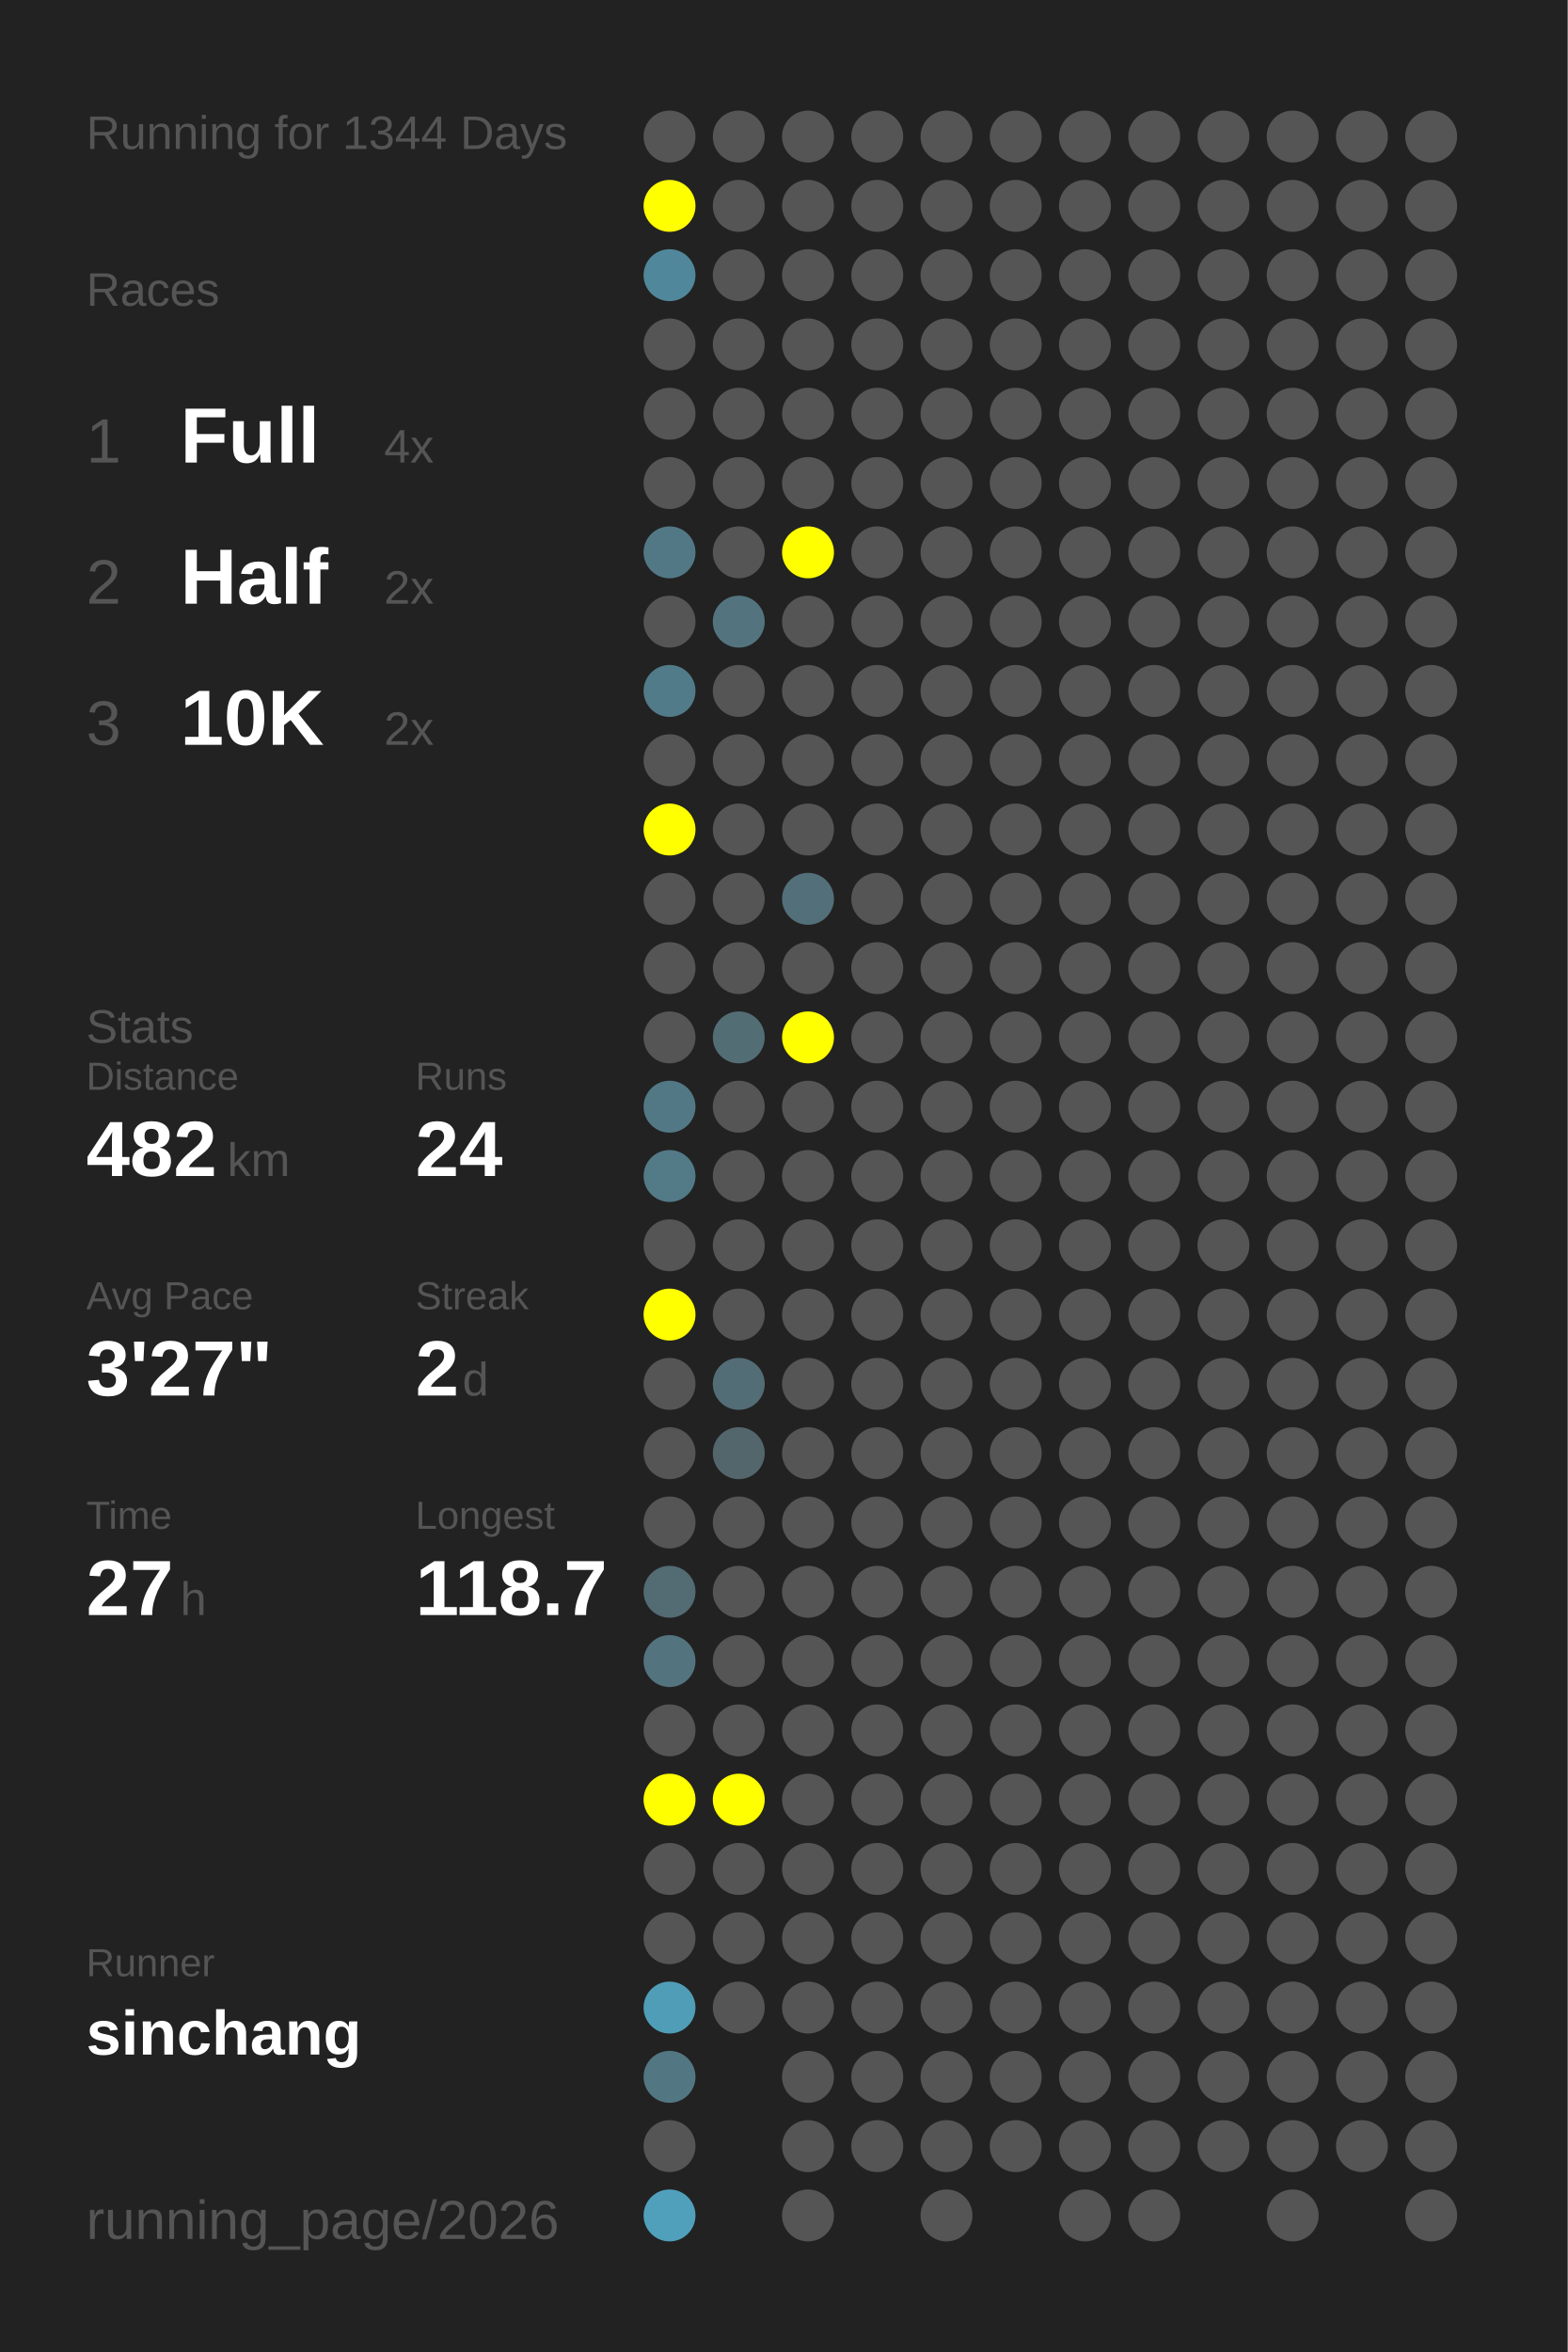
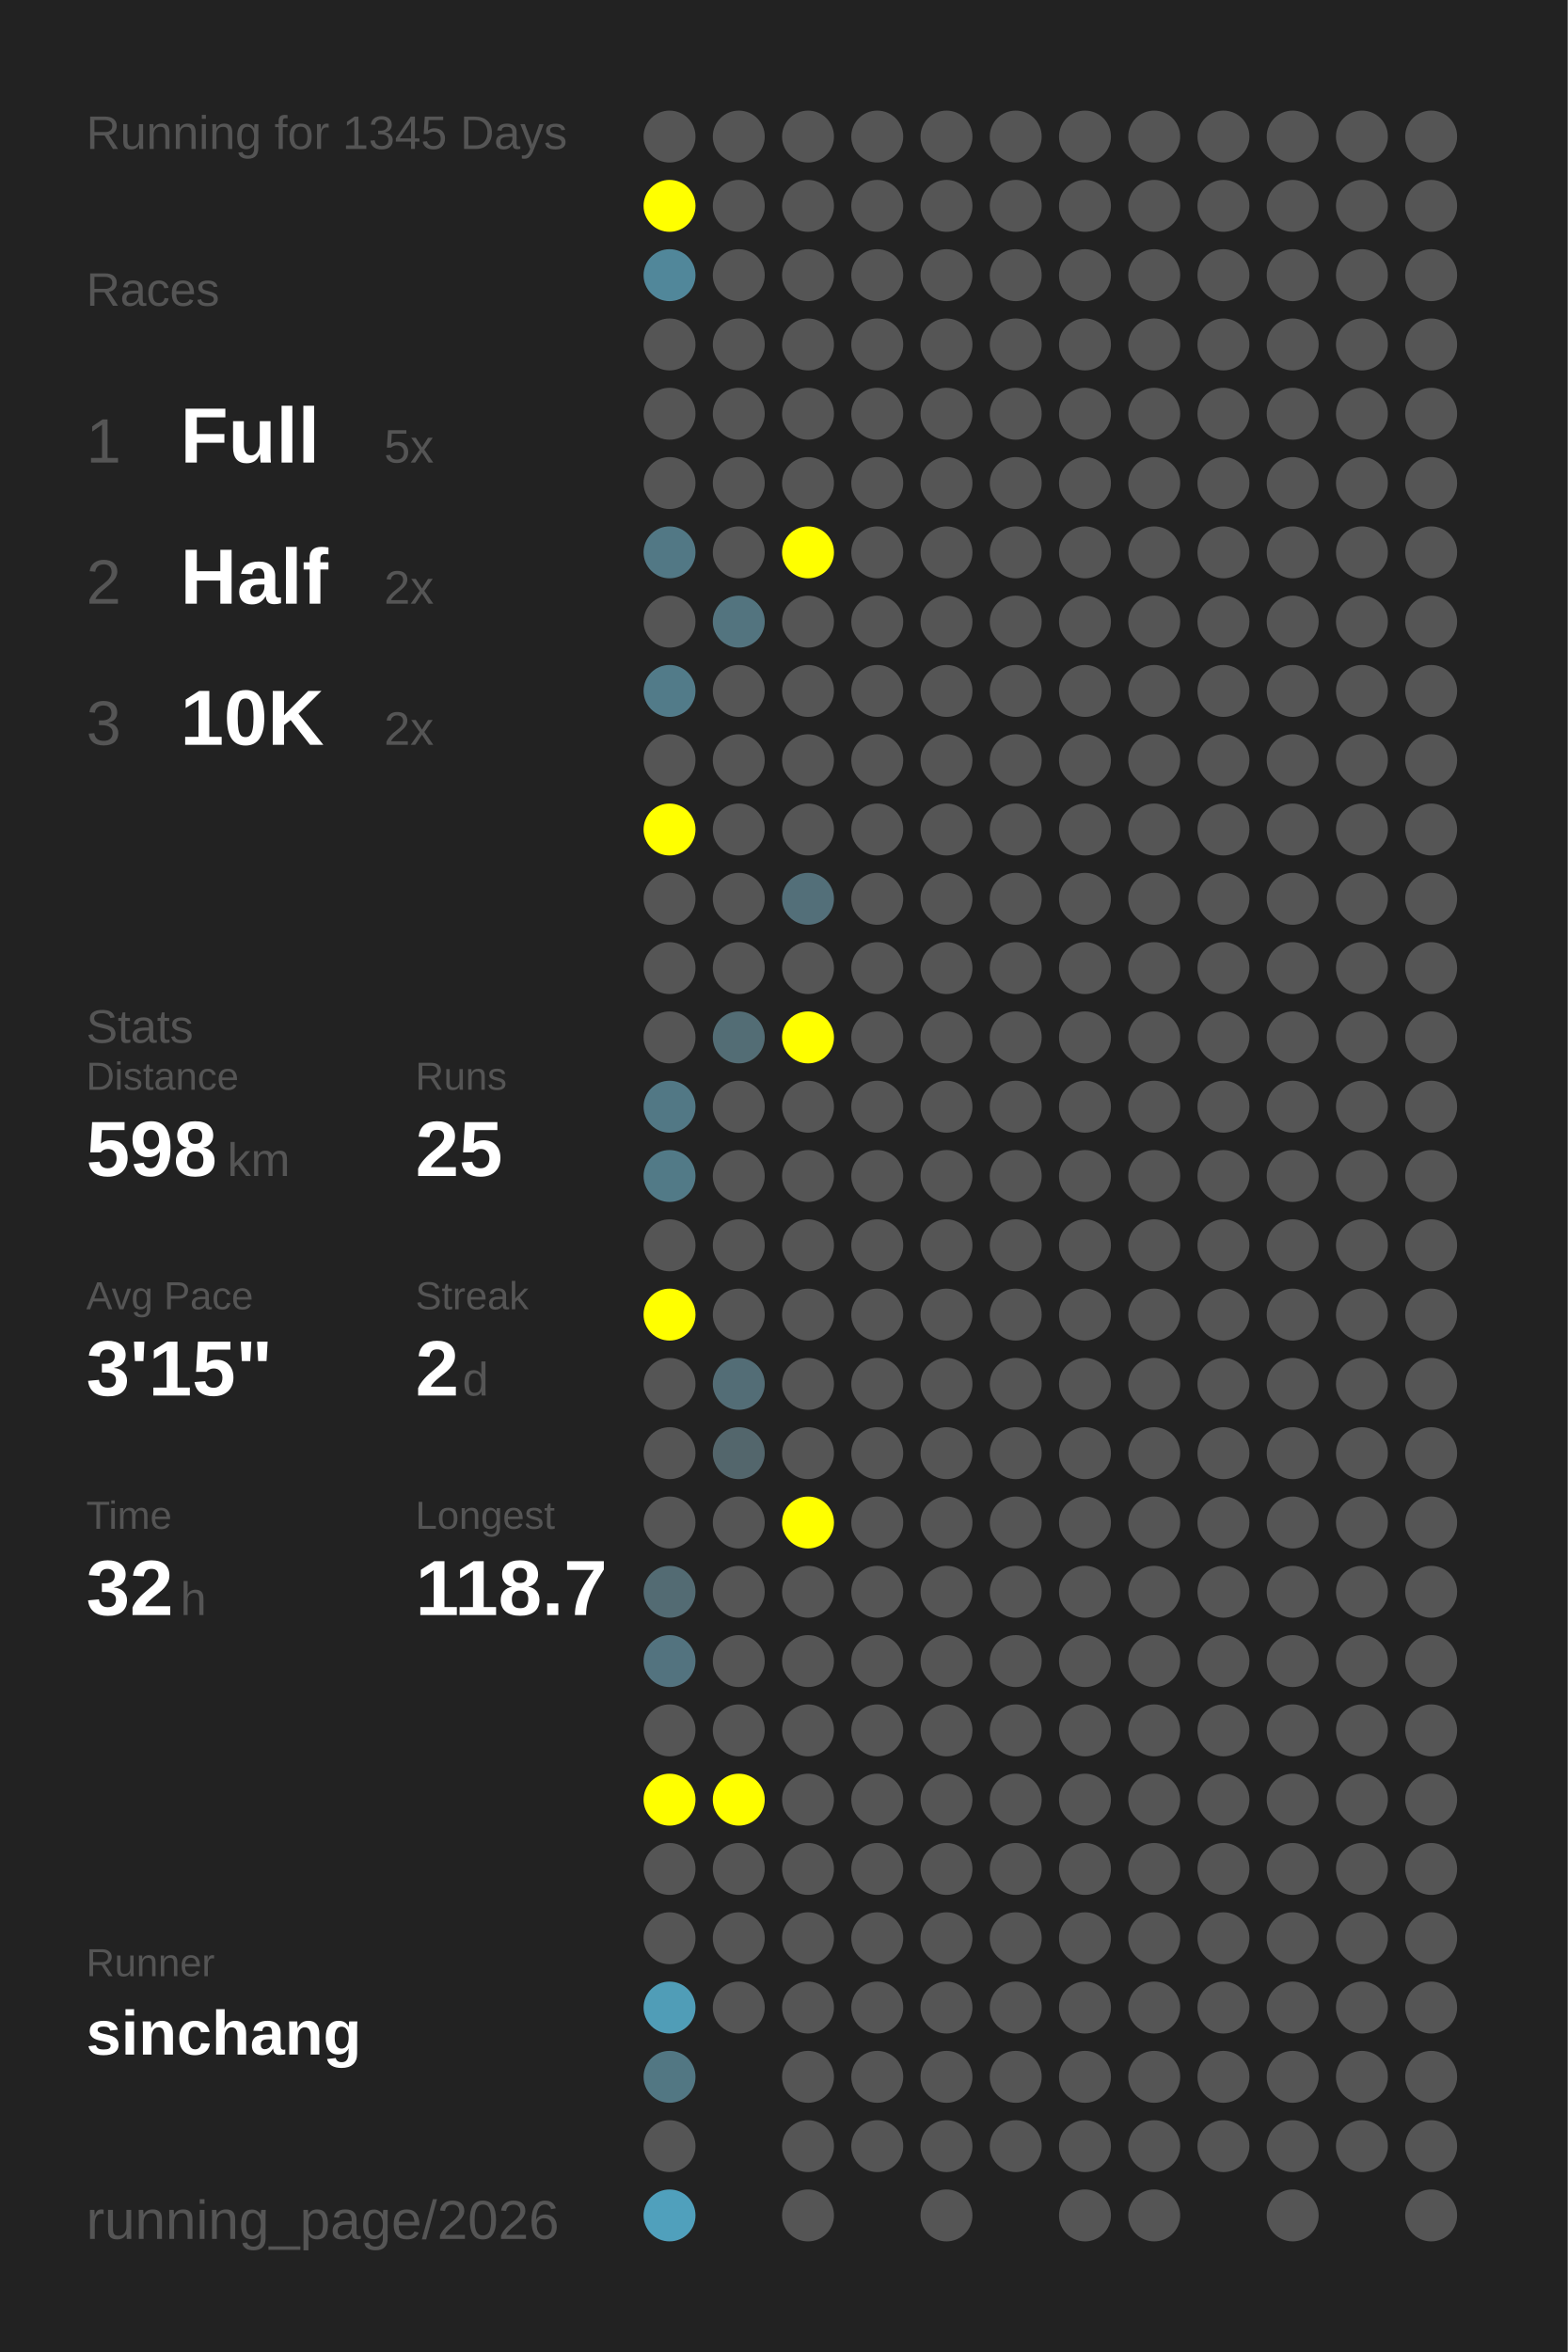
<svg xmlns="http://www.w3.org/2000/svg" baseProfile="full" height="300mm" version="1.1" viewBox="0,0,200,300" width="200mm">
  <defs />
  <rect fill="#222222" height="300" width="200" x="0" y="0" />
-   <text fill="#555555" style="font-size:6px; font-family:Arial;" x="11" y="19">Running for 1344 Days</text>
+   <text fill="#555555" style="font-size:6px; font-family:Arial;" x="11" y="19">Running for 1345 Days</text>
  <text fill="#555555" style="font-size:6px; font-family:Arial;" x="11" y="39">Races</text>
  <text fill="#555555" style="font-size:8px; font-family:Arial;" x="11" y="59">1</text>
  <text fill="#FFFFFF" style="font-size:10px; font-family:Arial; font-weight:bold;" x="23" y="59">Full</text>
-   <text fill="#555555" style="font-size:6px; font-family:Arial;" x="49" y="59">4x</text>
+   <text fill="#555555" style="font-size:6px; font-family:Arial;" x="49" y="59">5x</text>
  <text fill="#555555" style="font-size:8px; font-family:Arial;" x="11" y="77">2</text>
  <text fill="#FFFFFF" style="font-size:10px; font-family:Arial; font-weight:bold;" x="23" y="77">Half</text>
  <text fill="#555555" style="font-size:6px; font-family:Arial;" x="49" y="77">2x</text>
  <text fill="#555555" style="font-size:8px; font-family:Arial;" x="11" y="95">3</text>
  <text fill="#FFFFFF" style="font-size:10px; font-family:Arial; font-weight:bold;" x="23" y="95">10K</text>
  <text fill="#555555" style="font-size:6px; font-family:Arial;" x="49" y="95">2x</text>
  <text fill="#555555" style="font-size:6px; font-family:Arial;" x="11" y="133">Stats</text>
  <text fill="#555555" style="font-size:5px; font-family:Arial;" x="11" y="139">Distance</text>
-   <text fill="#FFFFFF" style="font-size:10px; font-family:Arial; font-weight:bold;" x="11" y="150">482</text>
+   <text fill="#FFFFFF" style="font-size:10px; font-family:Arial; font-weight:bold;" x="11" y="150">598</text>
  <text fill="#555555" style="font-size:6px; font-family:Arial;" x="29" y="150">km</text>
  <text fill="#555555" style="font-size:5px; font-family:Arial;" x="53" y="139">Runs</text>
-   <text fill="#FFFFFF" style="font-size:10px; font-family:Arial; font-weight:bold;" x="53" y="150">24</text>
+   <text fill="#FFFFFF" style="font-size:10px; font-family:Arial; font-weight:bold;" x="53" y="150">25</text>
  <text fill="#555555" style="font-size:5px; font-family:Arial;" x="11" y="167">Avg Pace</text>
-   <text fill="#FFFFFF" style="font-size:10px; font-family:Arial; font-weight:bold;" x="11" y="178">3'27"</text>
+   <text fill="#FFFFFF" style="font-size:10px; font-family:Arial; font-weight:bold;" x="11" y="178">3'15"</text>
  <text fill="#555555" style="font-size:5px; font-family:Arial;" x="53" y="167">Streak</text>
  <text fill="#FFFFFF" style="font-size:10px; font-family:Arial; font-weight:bold;" x="53" y="178">2</text>
  <text fill="#555555" style="font-size:6px; font-family:Arial;" x="59" y="178">d</text>
  <text fill="#555555" style="font-size:5px; font-family:Arial;" x="11" y="195">Time</text>
-   <text fill="#FFFFFF" style="font-size:10px; font-family:Arial; font-weight:bold;" x="11" y="206">27</text>
+   <text fill="#FFFFFF" style="font-size:10px; font-family:Arial; font-weight:bold;" x="11" y="206">32</text>
  <text fill="#555555" style="font-size:6px; font-family:Arial;" x="23" y="206">h</text>
  <text fill="#555555" style="font-size:5px; font-family:Arial;" x="53" y="195">Longest</text>
  <text fill="#FFFFFF" style="font-size:10px; font-family:Arial; font-weight:bold;" x="53" y="206">118.7</text>
  <text fill="#555555" style="font-size:5px; font-family:Arial;" x="11" y="252.065">Runner</text>
  <text fill="#FFFFFF" style="font-size:8px; font-family:Arial; font-weight:bold;" x="11" y="262.065">sinchang</text>
  <text fill="#555555" style="font-size:7px; font-family:Arial;" x="11" y="285.581">running_page/2026</text>
  <circle cx="85.417" cy="17.419" fill="#555555" r="3.312" />
  <circle cx="85.417" cy="26.258" fill="#FFFF00" r="3.312" />
  <circle cx="85.417" cy="35.097" fill="#51879a" r="3.312" />
  <circle cx="85.417" cy="43.935" fill="#555555" r="3.312" />
  <circle cx="85.417" cy="52.774" fill="#555555" r="3.312" />
  <circle cx="85.417" cy="61.613" fill="#555555" r="3.312" />
  <circle cx="85.417" cy="70.452" fill="#527885" r="3.312" />
  <circle cx="85.417" cy="79.29" fill="#555555" r="3.312" />
  <circle cx="85.417" cy="88.129" fill="#527b89" r="3.312" />
  <circle cx="85.417" cy="96.968" fill="#555555" r="3.312" />
  <circle cx="85.417" cy="105.806" fill="#FFFF00" r="3.312" />
  <circle cx="85.417" cy="114.645" fill="#555555" r="3.312" />
  <circle cx="85.417" cy="123.484" fill="#555555" r="3.312" />
  <circle cx="85.417" cy="132.323" fill="#555555" r="3.312" />
  <circle cx="85.417" cy="141.161" fill="#527885" r="3.312" />
  <circle cx="85.417" cy="150" fill="#527a87" r="3.312" />
  <circle cx="85.417" cy="158.839" fill="#555555" r="3.312" />
  <circle cx="85.417" cy="167.677" fill="#FFFF00" r="3.312" />
  <circle cx="85.417" cy="176.516" fill="#555555" r="3.312" />
  <circle cx="85.417" cy="185.355" fill="#555555" r="3.312" />
  <circle cx="85.417" cy="194.194" fill="#555555" r="3.312" />
  <circle cx="85.417" cy="203.032" fill="#536b73" r="3.312" />
  <circle cx="85.417" cy="211.871" fill="#53737f" r="3.312" />
  <circle cx="85.417" cy="220.71" fill="#555555" r="3.312" />
  <circle cx="85.417" cy="229.548" fill="#FFFF00" r="3.312" />
  <circle cx="85.417" cy="238.387" fill="#555555" r="3.312" />
  <circle cx="85.417" cy="247.226" fill="#555555" r="3.312" />
  <circle cx="85.417" cy="256.065" fill="#509db7" r="3.312" />
  <circle cx="85.417" cy="264.903" fill="#527783" r="3.312" />
  <circle cx="85.417" cy="273.742" fill="#555555" r="3.312" />
  <circle cx="85.417" cy="282.581" fill="#50a0bc" r="3.312" />
  <circle cx="94.25" cy="17.419" fill="#555555" r="3.312" />
  <circle cx="94.25" cy="26.258" fill="#555555" r="3.312" />
  <circle cx="94.25" cy="35.097" fill="#555555" r="3.312" />
  <circle cx="94.25" cy="43.935" fill="#555555" r="3.312" />
  <circle cx="94.25" cy="52.774" fill="#555555" r="3.312" />
  <circle cx="94.25" cy="61.613" fill="#555555" r="3.312" />
  <circle cx="94.25" cy="70.452" fill="#555555" r="3.312" />
  <circle cx="94.25" cy="79.29" fill="#53747f" r="3.312" />
  <circle cx="94.25" cy="88.129" fill="#555555" r="3.312" />
  <circle cx="94.25" cy="96.968" fill="#555555" r="3.312" />
  <circle cx="94.25" cy="105.806" fill="#555555" r="3.312" />
  <circle cx="94.25" cy="114.645" fill="#555555" r="3.312" />
  <circle cx="94.25" cy="123.484" fill="#555555" r="3.312" />
  <circle cx="94.25" cy="132.323" fill="#536d75" r="3.312" />
  <circle cx="94.25" cy="141.161" fill="#555555" r="3.312" />
  <circle cx="94.25" cy="150" fill="#555555" r="3.312" />
  <circle cx="94.25" cy="158.839" fill="#555555" r="3.312" />
  <circle cx="94.25" cy="167.677" fill="#555555" r="3.312" />
  <circle cx="94.25" cy="176.516" fill="#536d76" r="3.312" />
  <circle cx="94.25" cy="185.355" fill="#53666c" r="3.312" />
  <circle cx="94.25" cy="194.194" fill="#555555" r="3.312" />
  <circle cx="94.25" cy="203.032" fill="#555555" r="3.312" />
  <circle cx="94.25" cy="211.871" fill="#555555" r="3.312" />
  <circle cx="94.25" cy="220.71" fill="#555555" r="3.312" />
  <circle cx="94.25" cy="229.548" fill="#FFFF00" r="3.312" />
  <circle cx="94.25" cy="238.387" fill="#555555" r="3.312" />
  <circle cx="94.25" cy="247.226" fill="#555555" r="3.312" />
  <circle cx="94.25" cy="256.065" fill="#555555" r="3.312" />
  <circle cx="103.083" cy="17.419" fill="#555555" r="3.312" />
  <circle cx="103.083" cy="26.258" fill="#555555" r="3.312" />
  <circle cx="103.083" cy="35.097" fill="#555555" r="3.312" />
  <circle cx="103.083" cy="43.935" fill="#555555" r="3.312" />
  <circle cx="103.083" cy="52.774" fill="#555555" r="3.312" />
  <circle cx="103.083" cy="61.613" fill="#555555" r="3.312" />
  <circle cx="103.083" cy="70.452" fill="#FFFF00" r="3.312" />
  <circle cx="103.083" cy="79.29" fill="#555555" r="3.312" />
  <circle cx="103.083" cy="88.129" fill="#555555" r="3.312" />
  <circle cx="103.083" cy="96.968" fill="#555555" r="3.312" />
  <circle cx="103.083" cy="105.806" fill="#555555" r="3.312" />
  <circle cx="103.083" cy="114.645" fill="#536f79" r="3.312" />
  <circle cx="103.083" cy="123.484" fill="#555555" r="3.312" />
  <circle cx="103.083" cy="132.323" fill="#FFFF00" r="3.312" />
  <circle cx="103.083" cy="141.161" fill="#555555" r="3.312" />
  <circle cx="103.083" cy="150" fill="#555555" r="3.312" />
  <circle cx="103.083" cy="158.839" fill="#555555" r="3.312" />
  <circle cx="103.083" cy="167.677" fill="#555555" r="3.312" />
  <circle cx="103.083" cy="176.516" fill="#555555" r="3.312" />
  <circle cx="103.083" cy="185.355" fill="#555555" r="3.312" />
-   <circle cx="103.083" cy="194.194" fill="#555555" r="3.312" />
+   <circle cx="103.083" cy="194.194" fill="#FFFF00" r="3.312" />
  <circle cx="103.083" cy="203.032" fill="#555555" r="3.312" />
  <circle cx="103.083" cy="211.871" fill="#555555" r="3.312" />
  <circle cx="103.083" cy="220.71" fill="#555555" r="3.312" />
  <circle cx="103.083" cy="229.548" fill="#555555" r="3.312" />
  <circle cx="103.083" cy="238.387" fill="#555555" r="3.312" />
  <circle cx="103.083" cy="247.226" fill="#555555" r="3.312" />
  <circle cx="103.083" cy="256.065" fill="#555555" r="3.312" />
  <circle cx="103.083" cy="264.903" fill="#555555" r="3.312" />
  <circle cx="103.083" cy="273.742" fill="#555555" r="3.312" />
  <circle cx="103.083" cy="282.581" fill="#555555" r="3.312" />
  <circle cx="111.917" cy="17.419" fill="#555555" r="3.312" />
  <circle cx="111.917" cy="26.258" fill="#555555" r="3.312" />
  <circle cx="111.917" cy="35.097" fill="#555555" r="3.312" />
  <circle cx="111.917" cy="43.935" fill="#555555" r="3.312" />
  <circle cx="111.917" cy="52.774" fill="#555555" r="3.312" />
  <circle cx="111.917" cy="61.613" fill="#555555" r="3.312" />
  <circle cx="111.917" cy="70.452" fill="#555555" r="3.312" />
  <circle cx="111.917" cy="79.29" fill="#555555" r="3.312" />
  <circle cx="111.917" cy="88.129" fill="#555555" r="3.312" />
  <circle cx="111.917" cy="96.968" fill="#555555" r="3.312" />
  <circle cx="111.917" cy="105.806" fill="#555555" r="3.312" />
  <circle cx="111.917" cy="114.645" fill="#555555" r="3.312" />
  <circle cx="111.917" cy="123.484" fill="#555555" r="3.312" />
  <circle cx="111.917" cy="132.323" fill="#555555" r="3.312" />
  <circle cx="111.917" cy="141.161" fill="#555555" r="3.312" />
  <circle cx="111.917" cy="150" fill="#555555" r="3.312" />
  <circle cx="111.917" cy="158.839" fill="#555555" r="3.312" />
  <circle cx="111.917" cy="167.677" fill="#555555" r="3.312" />
  <circle cx="111.917" cy="176.516" fill="#555555" r="3.312" />
  <circle cx="111.917" cy="185.355" fill="#555555" r="3.312" />
  <circle cx="111.917" cy="194.194" fill="#555555" r="3.312" />
  <circle cx="111.917" cy="203.032" fill="#555555" r="3.312" />
  <circle cx="111.917" cy="211.871" fill="#555555" r="3.312" />
  <circle cx="111.917" cy="220.71" fill="#555555" r="3.312" />
  <circle cx="111.917" cy="229.548" fill="#555555" r="3.312" />
  <circle cx="111.917" cy="238.387" fill="#555555" r="3.312" />
  <circle cx="111.917" cy="247.226" fill="#555555" r="3.312" />
  <circle cx="111.917" cy="256.065" fill="#555555" r="3.312" />
  <circle cx="111.917" cy="264.903" fill="#555555" r="3.312" />
  <circle cx="111.917" cy="273.742" fill="#555555" r="3.312" />
  <circle cx="120.75" cy="17.419" fill="#555555" r="3.312" />
  <circle cx="120.75" cy="26.258" fill="#555555" r="3.312" />
  <circle cx="120.75" cy="35.097" fill="#555555" r="3.312" />
  <circle cx="120.75" cy="43.935" fill="#555555" r="3.312" />
  <circle cx="120.75" cy="52.774" fill="#555555" r="3.312" />
  <circle cx="120.75" cy="61.613" fill="#555555" r="3.312" />
  <circle cx="120.75" cy="70.452" fill="#555555" r="3.312" />
  <circle cx="120.75" cy="79.29" fill="#555555" r="3.312" />
  <circle cx="120.75" cy="88.129" fill="#555555" r="3.312" />
  <circle cx="120.75" cy="96.968" fill="#555555" r="3.312" />
  <circle cx="120.75" cy="105.806" fill="#555555" r="3.312" />
  <circle cx="120.75" cy="114.645" fill="#555555" r="3.312" />
  <circle cx="120.75" cy="123.484" fill="#555555" r="3.312" />
  <circle cx="120.75" cy="132.323" fill="#555555" r="3.312" />
  <circle cx="120.75" cy="141.161" fill="#555555" r="3.312" />
  <circle cx="120.75" cy="150" fill="#555555" r="3.312" />
  <circle cx="120.75" cy="158.839" fill="#555555" r="3.312" />
  <circle cx="120.75" cy="167.677" fill="#555555" r="3.312" />
  <circle cx="120.75" cy="176.516" fill="#555555" r="3.312" />
  <circle cx="120.75" cy="185.355" fill="#555555" r="3.312" />
  <circle cx="120.75" cy="194.194" fill="#555555" r="3.312" />
  <circle cx="120.75" cy="203.032" fill="#555555" r="3.312" />
  <circle cx="120.75" cy="211.871" fill="#555555" r="3.312" />
  <circle cx="120.75" cy="220.71" fill="#555555" r="3.312" />
  <circle cx="120.75" cy="229.548" fill="#555555" r="3.312" />
  <circle cx="120.75" cy="238.387" fill="#555555" r="3.312" />
  <circle cx="120.75" cy="247.226" fill="#555555" r="3.312" />
  <circle cx="120.75" cy="256.065" fill="#555555" r="3.312" />
  <circle cx="120.75" cy="264.903" fill="#555555" r="3.312" />
  <circle cx="120.75" cy="273.742" fill="#555555" r="3.312" />
  <circle cx="120.75" cy="282.581" fill="#555555" r="3.312" />
  <circle cx="129.583" cy="17.419" fill="#555555" r="3.312" />
  <circle cx="129.583" cy="26.258" fill="#555555" r="3.312" />
  <circle cx="129.583" cy="35.097" fill="#555555" r="3.312" />
  <circle cx="129.583" cy="43.935" fill="#555555" r="3.312" />
  <circle cx="129.583" cy="52.774" fill="#555555" r="3.312" />
  <circle cx="129.583" cy="61.613" fill="#555555" r="3.312" />
  <circle cx="129.583" cy="70.452" fill="#555555" r="3.312" />
  <circle cx="129.583" cy="79.29" fill="#555555" r="3.312" />
  <circle cx="129.583" cy="88.129" fill="#555555" r="3.312" />
  <circle cx="129.583" cy="96.968" fill="#555555" r="3.312" />
  <circle cx="129.583" cy="105.806" fill="#555555" r="3.312" />
  <circle cx="129.583" cy="114.645" fill="#555555" r="3.312" />
  <circle cx="129.583" cy="123.484" fill="#555555" r="3.312" />
  <circle cx="129.583" cy="132.323" fill="#555555" r="3.312" />
  <circle cx="129.583" cy="141.161" fill="#555555" r="3.312" />
  <circle cx="129.583" cy="150" fill="#555555" r="3.312" />
  <circle cx="129.583" cy="158.839" fill="#555555" r="3.312" />
  <circle cx="129.583" cy="167.677" fill="#555555" r="3.312" />
  <circle cx="129.583" cy="176.516" fill="#555555" r="3.312" />
  <circle cx="129.583" cy="185.355" fill="#555555" r="3.312" />
  <circle cx="129.583" cy="194.194" fill="#555555" r="3.312" />
  <circle cx="129.583" cy="203.032" fill="#555555" r="3.312" />
  <circle cx="129.583" cy="211.871" fill="#555555" r="3.312" />
  <circle cx="129.583" cy="220.71" fill="#555555" r="3.312" />
  <circle cx="129.583" cy="229.548" fill="#555555" r="3.312" />
  <circle cx="129.583" cy="238.387" fill="#555555" r="3.312" />
  <circle cx="129.583" cy="247.226" fill="#555555" r="3.312" />
  <circle cx="129.583" cy="256.065" fill="#555555" r="3.312" />
  <circle cx="129.583" cy="264.903" fill="#555555" r="3.312" />
  <circle cx="129.583" cy="273.742" fill="#555555" r="3.312" />
  <circle cx="138.417" cy="17.419" fill="#555555" r="3.312" />
  <circle cx="138.417" cy="26.258" fill="#555555" r="3.312" />
  <circle cx="138.417" cy="35.097" fill="#555555" r="3.312" />
  <circle cx="138.417" cy="43.935" fill="#555555" r="3.312" />
  <circle cx="138.417" cy="52.774" fill="#555555" r="3.312" />
  <circle cx="138.417" cy="61.613" fill="#555555" r="3.312" />
  <circle cx="138.417" cy="70.452" fill="#555555" r="3.312" />
  <circle cx="138.417" cy="79.29" fill="#555555" r="3.312" />
  <circle cx="138.417" cy="88.129" fill="#555555" r="3.312" />
  <circle cx="138.417" cy="96.968" fill="#555555" r="3.312" />
  <circle cx="138.417" cy="105.806" fill="#555555" r="3.312" />
  <circle cx="138.417" cy="114.645" fill="#555555" r="3.312" />
  <circle cx="138.417" cy="123.484" fill="#555555" r="3.312" />
  <circle cx="138.417" cy="132.323" fill="#555555" r="3.312" />
  <circle cx="138.417" cy="141.161" fill="#555555" r="3.312" />
  <circle cx="138.417" cy="150" fill="#555555" r="3.312" />
  <circle cx="138.417" cy="158.839" fill="#555555" r="3.312" />
  <circle cx="138.417" cy="167.677" fill="#555555" r="3.312" />
  <circle cx="138.417" cy="176.516" fill="#555555" r="3.312" />
  <circle cx="138.417" cy="185.355" fill="#555555" r="3.312" />
  <circle cx="138.417" cy="194.194" fill="#555555" r="3.312" />
  <circle cx="138.417" cy="203.032" fill="#555555" r="3.312" />
  <circle cx="138.417" cy="211.871" fill="#555555" r="3.312" />
  <circle cx="138.417" cy="220.71" fill="#555555" r="3.312" />
  <circle cx="138.417" cy="229.548" fill="#555555" r="3.312" />
  <circle cx="138.417" cy="238.387" fill="#555555" r="3.312" />
  <circle cx="138.417" cy="247.226" fill="#555555" r="3.312" />
  <circle cx="138.417" cy="256.065" fill="#555555" r="3.312" />
  <circle cx="138.417" cy="264.903" fill="#555555" r="3.312" />
  <circle cx="138.417" cy="273.742" fill="#555555" r="3.312" />
  <circle cx="138.417" cy="282.581" fill="#555555" r="3.312" />
  <circle cx="147.25" cy="17.419" fill="#555555" r="3.312" />
  <circle cx="147.25" cy="26.258" fill="#555555" r="3.312" />
  <circle cx="147.25" cy="35.097" fill="#555555" r="3.312" />
  <circle cx="147.25" cy="43.935" fill="#555555" r="3.312" />
  <circle cx="147.25" cy="52.774" fill="#555555" r="3.312" />
  <circle cx="147.25" cy="61.613" fill="#555555" r="3.312" />
  <circle cx="147.25" cy="70.452" fill="#555555" r="3.312" />
  <circle cx="147.25" cy="79.29" fill="#555555" r="3.312" />
  <circle cx="147.25" cy="88.129" fill="#555555" r="3.312" />
  <circle cx="147.25" cy="96.968" fill="#555555" r="3.312" />
  <circle cx="147.25" cy="105.806" fill="#555555" r="3.312" />
  <circle cx="147.25" cy="114.645" fill="#555555" r="3.312" />
  <circle cx="147.25" cy="123.484" fill="#555555" r="3.312" />
  <circle cx="147.25" cy="132.323" fill="#555555" r="3.312" />
  <circle cx="147.25" cy="141.161" fill="#555555" r="3.312" />
  <circle cx="147.25" cy="150" fill="#555555" r="3.312" />
  <circle cx="147.25" cy="158.839" fill="#555555" r="3.312" />
  <circle cx="147.25" cy="167.677" fill="#555555" r="3.312" />
  <circle cx="147.25" cy="176.516" fill="#555555" r="3.312" />
  <circle cx="147.25" cy="185.355" fill="#555555" r="3.312" />
  <circle cx="147.25" cy="194.194" fill="#555555" r="3.312" />
  <circle cx="147.25" cy="203.032" fill="#555555" r="3.312" />
  <circle cx="147.25" cy="211.871" fill="#555555" r="3.312" />
  <circle cx="147.25" cy="220.71" fill="#555555" r="3.312" />
  <circle cx="147.25" cy="229.548" fill="#555555" r="3.312" />
  <circle cx="147.25" cy="238.387" fill="#555555" r="3.312" />
  <circle cx="147.25" cy="247.226" fill="#555555" r="3.312" />
  <circle cx="147.25" cy="256.065" fill="#555555" r="3.312" />
  <circle cx="147.25" cy="264.903" fill="#555555" r="3.312" />
  <circle cx="147.25" cy="273.742" fill="#555555" r="3.312" />
  <circle cx="147.25" cy="282.581" fill="#555555" r="3.312" />
  <circle cx="156.083" cy="17.419" fill="#555555" r="3.312" />
  <circle cx="156.083" cy="26.258" fill="#555555" r="3.312" />
  <circle cx="156.083" cy="35.097" fill="#555555" r="3.312" />
  <circle cx="156.083" cy="43.935" fill="#555555" r="3.312" />
  <circle cx="156.083" cy="52.774" fill="#555555" r="3.312" />
  <circle cx="156.083" cy="61.613" fill="#555555" r="3.312" />
  <circle cx="156.083" cy="70.452" fill="#555555" r="3.312" />
  <circle cx="156.083" cy="79.29" fill="#555555" r="3.312" />
  <circle cx="156.083" cy="88.129" fill="#555555" r="3.312" />
  <circle cx="156.083" cy="96.968" fill="#555555" r="3.312" />
  <circle cx="156.083" cy="105.806" fill="#555555" r="3.312" />
  <circle cx="156.083" cy="114.645" fill="#555555" r="3.312" />
  <circle cx="156.083" cy="123.484" fill="#555555" r="3.312" />
  <circle cx="156.083" cy="132.323" fill="#555555" r="3.312" />
  <circle cx="156.083" cy="141.161" fill="#555555" r="3.312" />
  <circle cx="156.083" cy="150" fill="#555555" r="3.312" />
  <circle cx="156.083" cy="158.839" fill="#555555" r="3.312" />
  <circle cx="156.083" cy="167.677" fill="#555555" r="3.312" />
  <circle cx="156.083" cy="176.516" fill="#555555" r="3.312" />
  <circle cx="156.083" cy="185.355" fill="#555555" r="3.312" />
  <circle cx="156.083" cy="194.194" fill="#555555" r="3.312" />
  <circle cx="156.083" cy="203.032" fill="#555555" r="3.312" />
  <circle cx="156.083" cy="211.871" fill="#555555" r="3.312" />
  <circle cx="156.083" cy="220.71" fill="#555555" r="3.312" />
  <circle cx="156.083" cy="229.548" fill="#555555" r="3.312" />
  <circle cx="156.083" cy="238.387" fill="#555555" r="3.312" />
  <circle cx="156.083" cy="247.226" fill="#555555" r="3.312" />
  <circle cx="156.083" cy="256.065" fill="#555555" r="3.312" />
  <circle cx="156.083" cy="264.903" fill="#555555" r="3.312" />
  <circle cx="156.083" cy="273.742" fill="#555555" r="3.312" />
  <circle cx="164.917" cy="17.419" fill="#555555" r="3.312" />
  <circle cx="164.917" cy="26.258" fill="#555555" r="3.312" />
  <circle cx="164.917" cy="35.097" fill="#555555" r="3.312" />
  <circle cx="164.917" cy="43.935" fill="#555555" r="3.312" />
  <circle cx="164.917" cy="52.774" fill="#555555" r="3.312" />
  <circle cx="164.917" cy="61.613" fill="#555555" r="3.312" />
  <circle cx="164.917" cy="70.452" fill="#555555" r="3.312" />
  <circle cx="164.917" cy="79.29" fill="#555555" r="3.312" />
  <circle cx="164.917" cy="88.129" fill="#555555" r="3.312" />
  <circle cx="164.917" cy="96.968" fill="#555555" r="3.312" />
  <circle cx="164.917" cy="105.806" fill="#555555" r="3.312" />
  <circle cx="164.917" cy="114.645" fill="#555555" r="3.312" />
  <circle cx="164.917" cy="123.484" fill="#555555" r="3.312" />
  <circle cx="164.917" cy="132.323" fill="#555555" r="3.312" />
  <circle cx="164.917" cy="141.161" fill="#555555" r="3.312" />
  <circle cx="164.917" cy="150" fill="#555555" r="3.312" />
  <circle cx="164.917" cy="158.839" fill="#555555" r="3.312" />
  <circle cx="164.917" cy="167.677" fill="#555555" r="3.312" />
  <circle cx="164.917" cy="176.516" fill="#555555" r="3.312" />
  <circle cx="164.917" cy="185.355" fill="#555555" r="3.312" />
  <circle cx="164.917" cy="194.194" fill="#555555" r="3.312" />
  <circle cx="164.917" cy="203.032" fill="#555555" r="3.312" />
  <circle cx="164.917" cy="211.871" fill="#555555" r="3.312" />
  <circle cx="164.917" cy="220.71" fill="#555555" r="3.312" />
  <circle cx="164.917" cy="229.548" fill="#555555" r="3.312" />
  <circle cx="164.917" cy="238.387" fill="#555555" r="3.312" />
  <circle cx="164.917" cy="247.226" fill="#555555" r="3.312" />
  <circle cx="164.917" cy="256.065" fill="#555555" r="3.312" />
  <circle cx="164.917" cy="264.903" fill="#555555" r="3.312" />
  <circle cx="164.917" cy="273.742" fill="#555555" r="3.312" />
  <circle cx="164.917" cy="282.581" fill="#555555" r="3.312" />
  <circle cx="173.75" cy="17.419" fill="#555555" r="3.312" />
  <circle cx="173.75" cy="26.258" fill="#555555" r="3.312" />
  <circle cx="173.75" cy="35.097" fill="#555555" r="3.312" />
  <circle cx="173.75" cy="43.935" fill="#555555" r="3.312" />
  <circle cx="173.75" cy="52.774" fill="#555555" r="3.312" />
  <circle cx="173.75" cy="61.613" fill="#555555" r="3.312" />
  <circle cx="173.75" cy="70.452" fill="#555555" r="3.312" />
  <circle cx="173.75" cy="79.29" fill="#555555" r="3.312" />
  <circle cx="173.75" cy="88.129" fill="#555555" r="3.312" />
  <circle cx="173.75" cy="96.968" fill="#555555" r="3.312" />
  <circle cx="173.75" cy="105.806" fill="#555555" r="3.312" />
  <circle cx="173.75" cy="114.645" fill="#555555" r="3.312" />
  <circle cx="173.75" cy="123.484" fill="#555555" r="3.312" />
  <circle cx="173.75" cy="132.323" fill="#555555" r="3.312" />
  <circle cx="173.75" cy="141.161" fill="#555555" r="3.312" />
  <circle cx="173.75" cy="150" fill="#555555" r="3.312" />
  <circle cx="173.75" cy="158.839" fill="#555555" r="3.312" />
  <circle cx="173.75" cy="167.677" fill="#555555" r="3.312" />
  <circle cx="173.75" cy="176.516" fill="#555555" r="3.312" />
  <circle cx="173.75" cy="185.355" fill="#555555" r="3.312" />
  <circle cx="173.75" cy="194.194" fill="#555555" r="3.312" />
  <circle cx="173.75" cy="203.032" fill="#555555" r="3.312" />
  <circle cx="173.75" cy="211.871" fill="#555555" r="3.312" />
  <circle cx="173.75" cy="220.71" fill="#555555" r="3.312" />
  <circle cx="173.75" cy="229.548" fill="#555555" r="3.312" />
  <circle cx="173.75" cy="238.387" fill="#555555" r="3.312" />
  <circle cx="173.75" cy="247.226" fill="#555555" r="3.312" />
  <circle cx="173.75" cy="256.065" fill="#555555" r="3.312" />
  <circle cx="173.75" cy="264.903" fill="#555555" r="3.312" />
  <circle cx="173.75" cy="273.742" fill="#555555" r="3.312" />
  <circle cx="182.583" cy="17.419" fill="#555555" r="3.312" />
  <circle cx="182.583" cy="26.258" fill="#555555" r="3.312" />
  <circle cx="182.583" cy="35.097" fill="#555555" r="3.312" />
  <circle cx="182.583" cy="43.935" fill="#555555" r="3.312" />
  <circle cx="182.583" cy="52.774" fill="#555555" r="3.312" />
  <circle cx="182.583" cy="61.613" fill="#555555" r="3.312" />
  <circle cx="182.583" cy="70.452" fill="#555555" r="3.312" />
  <circle cx="182.583" cy="79.29" fill="#555555" r="3.312" />
  <circle cx="182.583" cy="88.129" fill="#555555" r="3.312" />
  <circle cx="182.583" cy="96.968" fill="#555555" r="3.312" />
  <circle cx="182.583" cy="105.806" fill="#555555" r="3.312" />
  <circle cx="182.583" cy="114.645" fill="#555555" r="3.312" />
  <circle cx="182.583" cy="123.484" fill="#555555" r="3.312" />
  <circle cx="182.583" cy="132.323" fill="#555555" r="3.312" />
  <circle cx="182.583" cy="141.161" fill="#555555" r="3.312" />
  <circle cx="182.583" cy="150" fill="#555555" r="3.312" />
  <circle cx="182.583" cy="158.839" fill="#555555" r="3.312" />
  <circle cx="182.583" cy="167.677" fill="#555555" r="3.312" />
  <circle cx="182.583" cy="176.516" fill="#555555" r="3.312" />
  <circle cx="182.583" cy="185.355" fill="#555555" r="3.312" />
  <circle cx="182.583" cy="194.194" fill="#555555" r="3.312" />
  <circle cx="182.583" cy="203.032" fill="#555555" r="3.312" />
  <circle cx="182.583" cy="211.871" fill="#555555" r="3.312" />
  <circle cx="182.583" cy="220.71" fill="#555555" r="3.312" />
  <circle cx="182.583" cy="229.548" fill="#555555" r="3.312" />
  <circle cx="182.583" cy="238.387" fill="#555555" r="3.312" />
  <circle cx="182.583" cy="247.226" fill="#555555" r="3.312" />
  <circle cx="182.583" cy="256.065" fill="#555555" r="3.312" />
  <circle cx="182.583" cy="264.903" fill="#555555" r="3.312" />
  <circle cx="182.583" cy="273.742" fill="#555555" r="3.312" />
  <circle cx="182.583" cy="282.581" fill="#555555" r="3.312" />
</svg>
